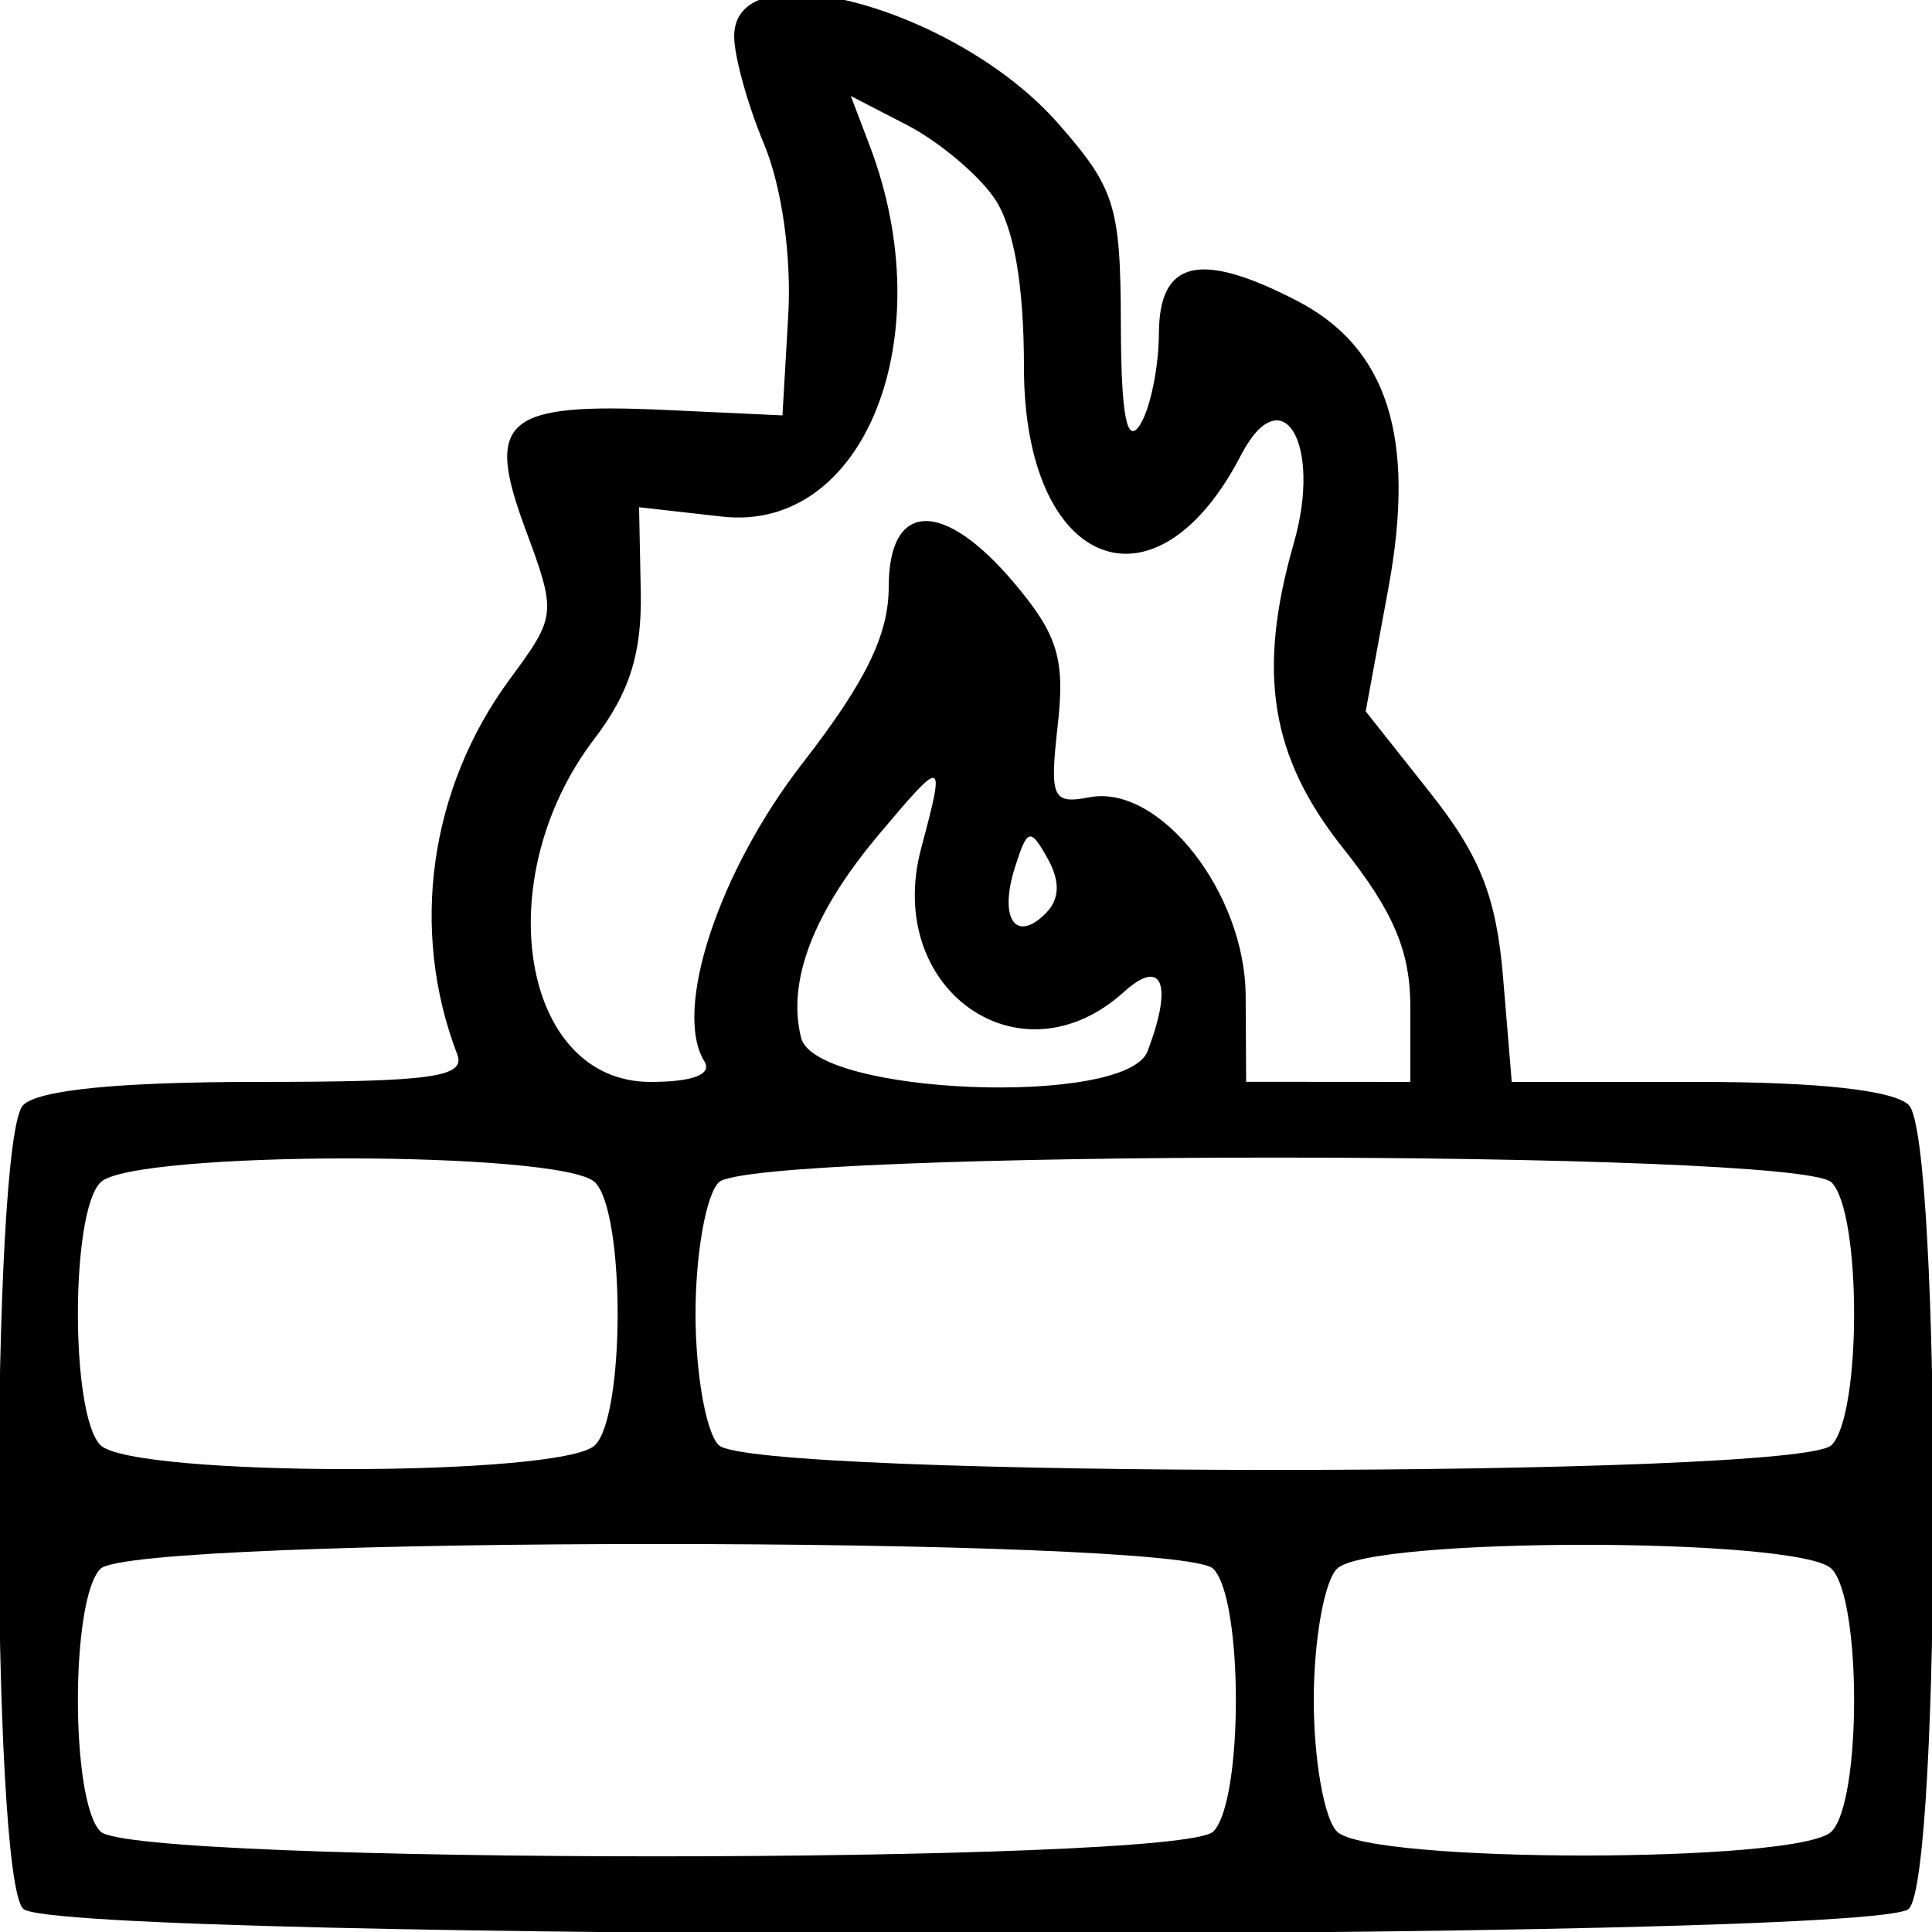
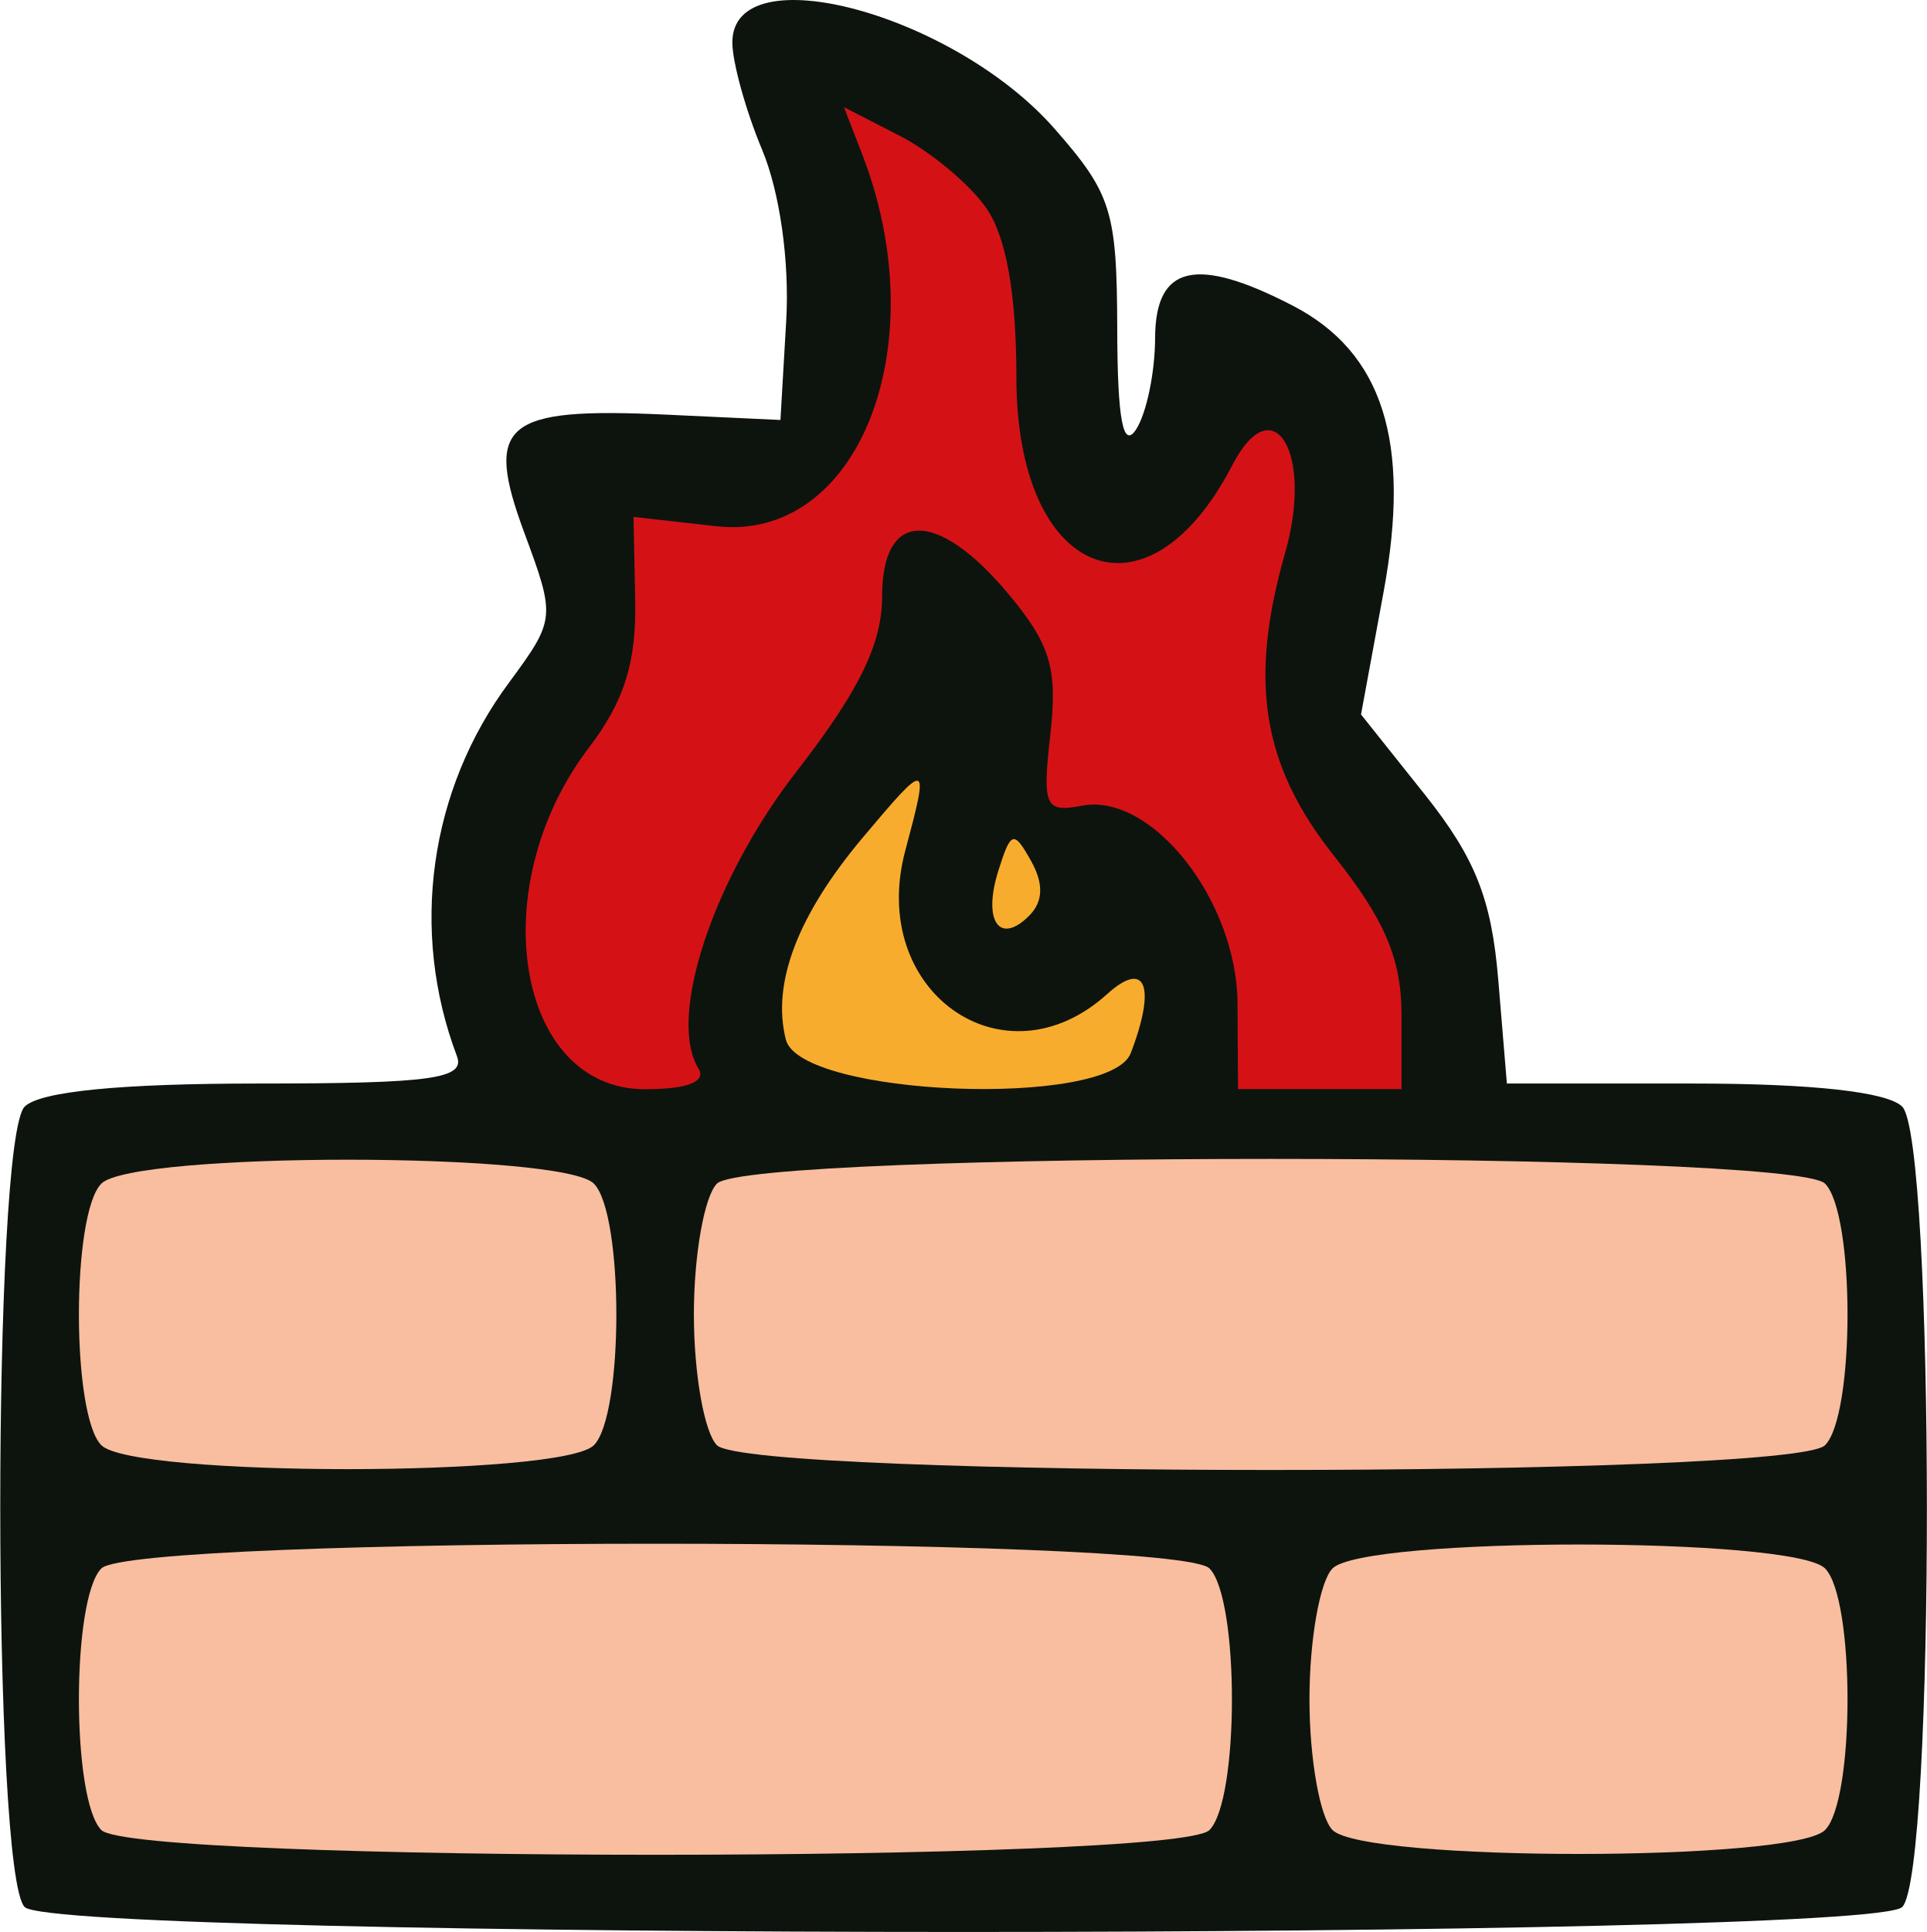
- <svg xmlns="http://www.w3.org/2000/svg" id="svg" version="1.1" width="400" height="400" viewBox="0, 0, 400,400">
-   <g id="svgg">
-     <path id="path0" d="M152.000 7.512 C 152.000 11.643,154.789 21.697,158.197 29.855 C 161.870 38.645,163.907 53.101,163.197 65.343 L 162.000 86.000 138.000 84.886 C 104.477 83.331,100.348 86.801,108.748 109.468 C 115.260 127.037,115.212 127.514,105.594 140.550 C 88.898 163.181,84.773 192.512,94.662 218.284 C 96.481 223.023,89.401 224.000,53.228 224.000 C 24.628 224.000,7.947 225.653,4.800 228.800 C -1.979 235.579,-1.979 388.421,4.800 395.200 C 11.714 402.114,388.286 402.114,395.200 395.200 C 401.979 388.421,401.979 235.579,395.200 228.800 C 392.128 225.728,376.466 224.000,351.695 224.000 L 312.991 224.000 311.205 202.472 C 309.816 185.715,306.465 177.213,296.086 164.108 L 282.751 147.272 287.461 121.712 C 293.204 90.545,287.284 71.972,268.514 62.266 C 248.427 51.879,240.010 53.862,239.939 69.000 C 239.905 76.150,238.133 84.700,236.000 88.000 C 233.283 92.204,232.104 85.958,232.061 67.139 C 232.005 42.607,230.878 39.001,219.062 25.543 C 198.040 1.601,152.000 -10.779,152.000 7.512 M205.757 40.867 C 209.878 46.751,212.000 58.722,212.000 76.090 C 212.000 117.583,239.138 128.586,256.900 94.294 C 265.423 77.839,273.812 91.736,267.867 112.463 C 260.201 139.193,263.018 156.667,278.039 175.563 C 288.541 188.775,292.000 196.950,292.000 208.563 L 292.000 224.000 275.000 223.987 L 258.000 223.975 257.899 206.144 C 257.778 184.790,240.075 162.300,225.566 165.066 C 217.865 166.535,217.294 165.239,218.994 150.153 C 220.537 136.468,219.005 131.432,210.073 120.816 C 195.333 103.299,184.000 103.604,184.000 121.519 C 184.000 131.421,179.231 141.179,166.174 157.994 C 148.778 180.397,139.297 209.154,145.824 219.716 C 147.511 222.445,143.463 224.000,134.670 224.000 C 107.891 224.000,100.992 181.898,123.035 152.998 C 130.359 143.396,132.920 135.276,132.663 122.467 L 132.312 105.018 149.514 106.957 C 178.980 110.278,195.114 69.754,180.075 30.196 L 176.149 19.872 187.832 25.913 C 194.257 29.236,202.324 35.965,205.757 40.867 M190.724 175.603 C 182.931 204.800,211.177 224.844,232.685 205.380 C 240.672 198.152,242.906 203.773,237.572 217.673 C 233.137 229.229,168.828 226.693,165.854 214.844 C 162.920 203.152,168.363 188.936,181.962 172.775 C 195.515 156.668,195.757 156.746,190.724 175.603 M216.481 189.119 C 210.266 195.334,206.778 190.150,210.111 179.650 C 212.707 171.470,213.293 171.304,216.891 177.734 C 219.546 182.478,219.413 186.187,216.481 189.119 M123.200 244.800 C 129.432 251.032,129.432 292.968,123.200 299.200 C 116.581 305.819,27.419 305.819,20.800 299.200 C 14.568 292.968,14.568 251.032,20.800 244.800 C 27.419 238.181,116.581 238.181,123.200 244.800 M379.200 244.800 C 385.432 251.032,385.432 292.968,379.200 299.200 C 372.355 306.045,155.645 306.045,148.800 299.200 C 146.160 296.560,144.000 284.320,144.000 272.000 C 144.000 259.680,146.160 247.440,148.800 244.800 C 155.645 237.955,372.355 237.955,379.200 244.800 M251.200 324.800 C 257.432 331.032,257.432 372.968,251.200 379.200 C 244.355 386.045,27.645 386.045,20.800 379.200 C 14.568 372.968,14.568 331.032,20.800 324.800 C 27.645 317.955,244.355 317.955,251.200 324.800 M379.200 324.800 C 385.432 331.032,385.432 372.968,379.200 379.200 C 372.581 385.819,283.419 385.819,276.800 379.200 C 274.160 376.560,272.000 364.320,272.000 352.000 C 272.000 339.680,274.160 327.440,276.800 324.800 C 283.419 318.181,372.581 318.181,379.200 324.800 " stroke="none" fill="#000000" fill-rule="evenodd" />
-   </g>
+ <svg xmlns="http://www.w3.org/2000/svg" xmlns:xlink="http://www.w3.org/1999/xlink" id="svg" viewBox="0 0 400.57 401.65">
+   <defs>
+     <style>.cls-1{fill:#d41216;}.cls-2{fill:#f8ac2e;}.cls-3{fill:#f8be9f;}.cls-4{fill:#0d140e;}</style>
+     <symbol id="Neues_Symbol_2" data-name="Neues Symbol 2" viewBox="0 0 367.75 144.67">
+       <path class="cls-3" d="M107.07,5.13c6.24,6.24,6.24,48.17,0,54.4-6.61,6.62-95.78,6.62-102.4,0-6.23-6.23-6.23-48.16,0-54.4,6.62-6.62,95.79-6.62,102.4,0" />
+       <path class="cls-3" d="M363.07,5.13c6.24,6.24,6.24,48.17,0,54.4-6.84,6.85-223.55,6.85-230.4,0-2.64-2.64-4.8-14.88-4.8-27.2s2.16-24.56,4.8-27.2c6.85-6.84,223.56-6.84,230.4,0" />
+       <path class="cls-3" d="M235.07,85.13c6.24,6.24,6.24,48.17,0,54.4-6.84,6.85-223.55,6.85-230.4,0-6.23-6.23-6.23-48.16,0-54.4,6.85-6.84,223.56-6.84,230.4,0" />
+       <path class="cls-3" d="M363.07,85.13c6.24,6.24,6.24,48.17,0,54.4-6.62,6.62-95.78,6.62-102.4,0-2.64-2.64-4.8-14.88-4.8-27.2s2.16-24.56,4.8-27.2c6.62-6.62,95.78-6.62,102.4,0" />
+     </symbol>
+     <symbol id="Neues_Symbol_1" data-name="Neues Symbol 1" viewBox="0 0 75.39 64.09">
+       <path class="cls-2" d="M25.64,14.55c-7.79,29.2,20.45,49.24,42,29.78,8-7.23,10.22-1.61,4.89,12.29-4.44,11.55-68.74,9-71.72-2.83C-2.16,42.1,3.28,27.88,16.88,11.72s13.79-16,8.76,2.83" />
+       <path class="cls-2" d="M51.4,28.06c-6.22,6.22-9.7,1-6.37-9.46,2.59-8.18,3.18-8.35,6.78-1.92,2.65,4.74,2.52,8.45-.41,11.38" />
+     </symbol>
+     <symbol id="Neues_Symbol" data-name="Neues Symbol" viewBox="0 0 182.11 204.13">
+       <path class="cls-1" d="M95.86,21c4.13,5.88,6.25,17.85,6.25,35.22,0,41.49,27.14,52.49,44.9,18.2,8.52-16.45,16.91-2.56,11,18.17-7.66,26.73-4.84,44.21,10.18,63.1,10.5,13.21,14,21.39,14,33v15.44l-17,0h-17l-.1-17.83c-.12-21.35-17.83-43.84-32.34-41.08-7.7,1.47-8.27.18-6.57-14.91,1.54-13.68,0-18.72-8.92-29.34-14.74-17.51-26.07-17.21-26.07.71,0,9.9-4.77,19.66-17.83,36.47-17.39,22.41-26.88,51.16-20.35,61.72,1.69,2.73-2.36,4.29-11.15,4.29-26.78,0-33.68-42.1-11.64-71,7.33-9.61,9.89-17.73,9.63-30.53l-.35-17.45,17.2,1.94c29.47,3.32,45.6-37.21,30.56-76.77L66.26,0,77.94,6c6.42,3.32,14.49,10.05,17.92,15" />
+     </symbol>
+   </defs>
+   <path id="path0" class="cls-4" d="M152.28,8c0,4.13,2.79,14.19,6.2,22.34,3.67,8.79,5.71,23.25,5,35.49l-1.2,20.66-24-1.12c-33.52-1.55-37.65,1.92-29.25,24.59,6.51,17.57,6.47,18-3.15,31.08A81.74,81.74,0,0,0,95,218.72c1.82,4.74-5.26,5.72-41.44,5.72-28.6,0-45.28,1.65-48.43,4.8-6.77,6.78-6.77,159.62,0,166.4,6.92,6.91,383.49,6.91,390.4,0s6.78-159.62,0-166.4c-3.07-3.07-18.73-4.8-43.5-4.8h-38.7l-1.79-21.53c-1.39-16.76-4.74-25.26-15.12-38.36L283,147.71l4.71-25.56c5.74-31.17-.18-49.74-18.95-59.45-20.09-10.38-28.51-8.4-28.58,6.74,0,7.15-1.8,15.7-3.94,19-2.71,4.2-3.89-2-3.93-20.86-.06-24.53-1.19-28.14-13-41.6C198.32,2,152.28-10.34,152.28,8" transform="translate(0 0.82)" />
+   <use id="Neues_Symbol_2-3" data-name="Neues Symbol 2" width="367.75" height="144.67" transform="translate(16.41 240.93)" xlink:href="#Neues_Symbol_2" />
+   <use id="Neues_Symbol_1-3" data-name="Neues Symbol 1" width="75.39" height="64.09" transform="translate(162.59 162.32)" xlink:href="#Neues_Symbol_1" />
+   <use id="Neues_Symbol-3" data-name="Neues Symbol" width="182.11" height="204.13" transform="translate(109.23 22.28)" xlink:href="#Neues_Symbol" />
</svg>
